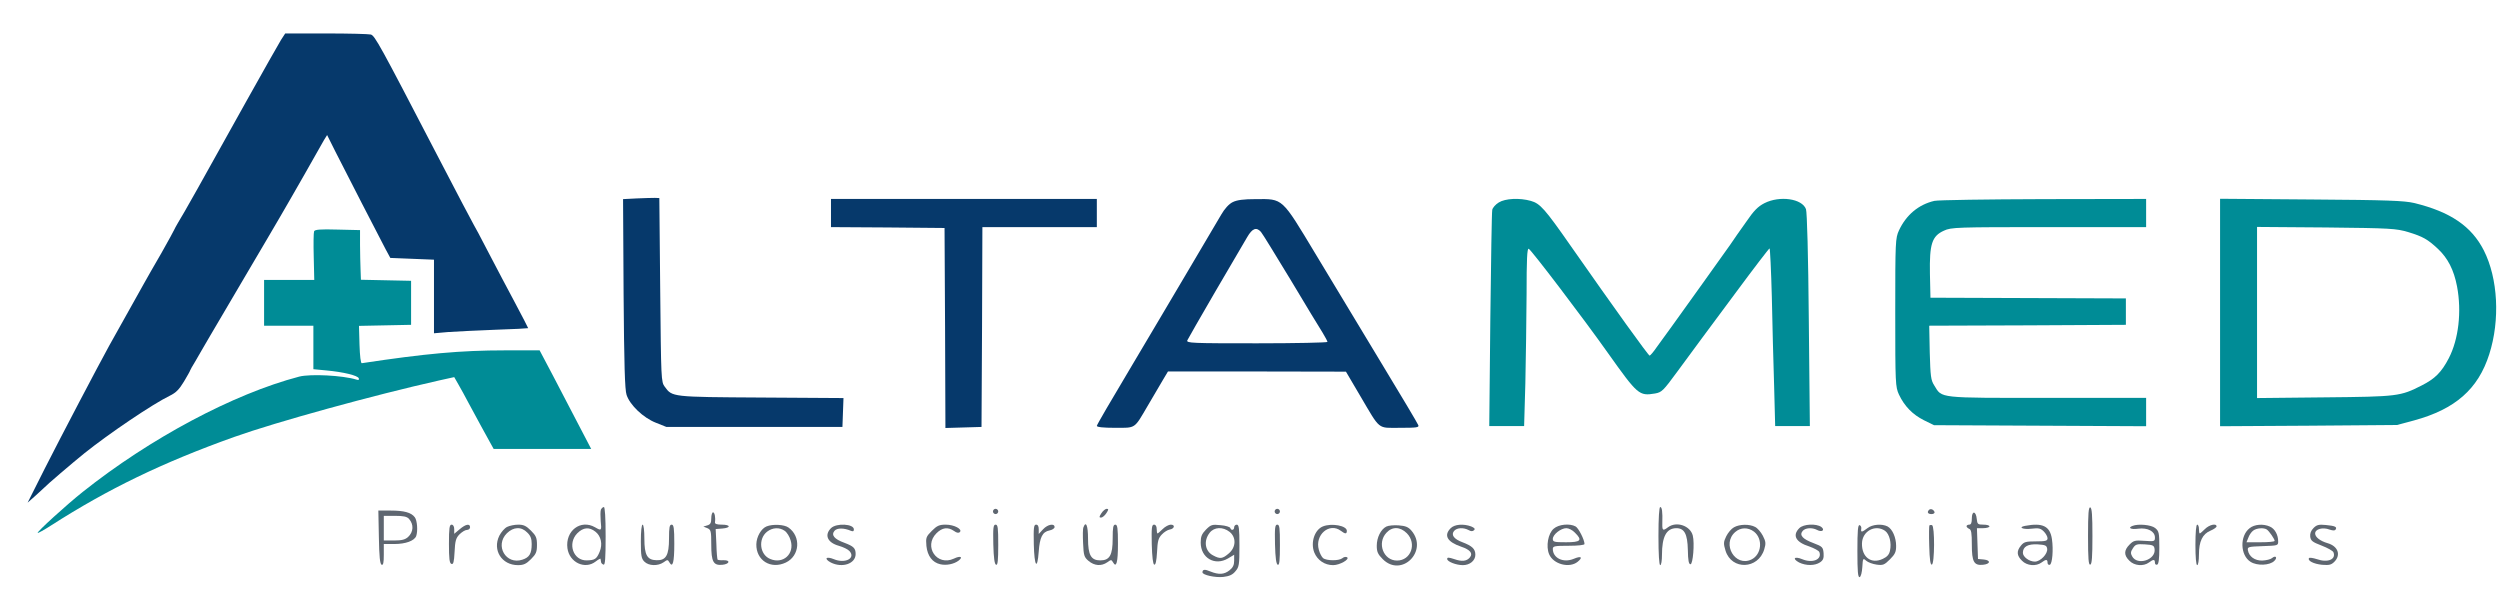
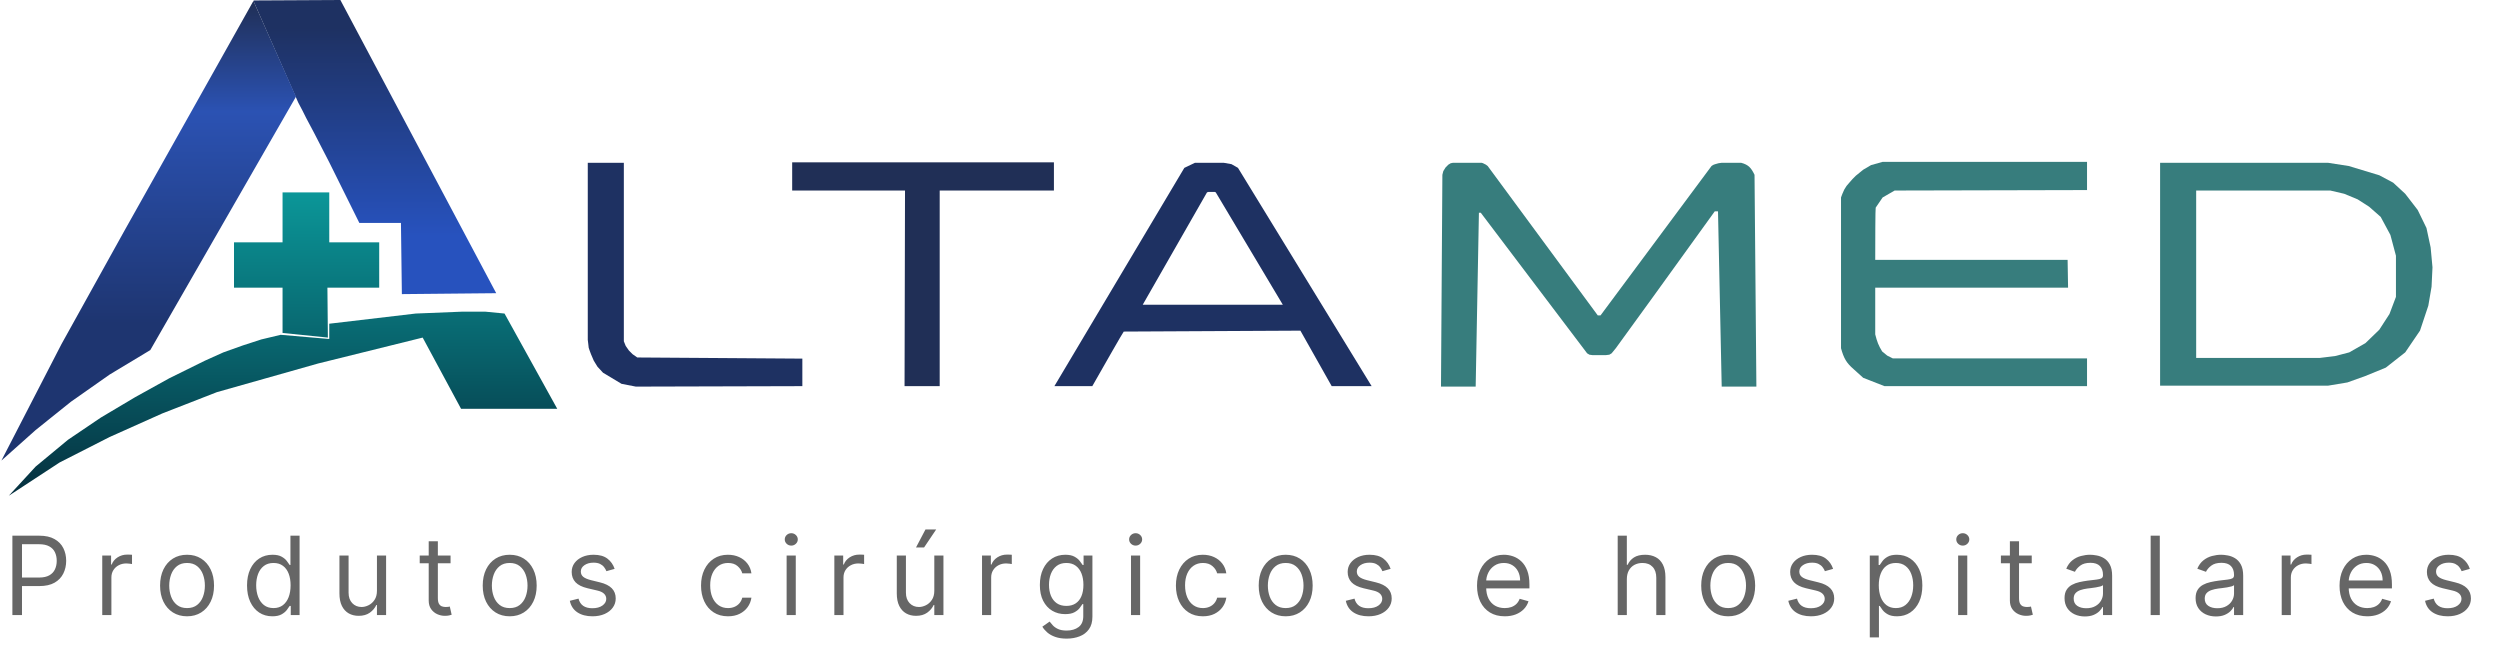
- <svg xmlns="http://www.w3.org/2000/svg" version="1.0" width="1420" height="340" viewBox="90 220 1420 340" preserveAspectRatio="xMidYMid meet">
-   <g transform="translate(0,800) scale(0.1,-0.1)" fill="#5e6670" stroke="none">
-     <path fill="#06396b" d="M2496 5573 c-13 -21 -100 -175 -194 -343 -255 -459 -363 -651 -389 -692 -12 -21 -23 -40 -23 -42 0 -2 -33 -62 -73 -133 -41 -70 -85 -148 -99 -173 -75 -134 -169 -302 -198 -354 -67 -122 -269 -507 -365 -696 l-98 -195 44 39 c24 22 46 42 49 45 13 15 163 143 230 197 140 112 387 279 484 326 35 17 54 36 81 81 19 32 35 60 35 63 0 2 13 25 29 51 15 27 53 91 83 143 31 52 122 208 203 345 81 138 169 286 194 330 26 44 89 154 141 245 51 91 101 178 110 194 l18 29 47 -94 c57 -113 248 -484 285 -554 l27 -50 124 -5 124 -5 0 -209 0 -209 80 7 c44 3 164 9 268 13 103 3 187 8 187 9 0 2 -33 66 -73 141 -41 76 -109 206 -152 288 -43 83 -81 155 -85 160 -4 6 -99 186 -210 400 -323 622 -351 673 -374 679 -12 3 -126 6 -253 6 l-233 0 -24 -37z" />
-     <path fill="#06396b" d="M4517 4673 l-78 -4 3 -537 c3 -401 7 -547 17 -575 19 -58 95 -130 166 -158 l60 -24 500 0 500 0 3 82 3 82 -468 3 c-510 3 -504 3 -547 61 -21 28 -21 41 -26 550 l-5 522 -25 1 c-14 0 -60 -1 -103 -3z" />
-     <path fill="#06396b" d="M5620 4590 l0 -80 323 -2 322 -3 3 -568 2 -568 103 3 102 3 3 568 2 567 325 0 325 0 0 80 0 80 -755 0 -755 0 0 -80z" />
-     <path fill="#06396b" d="M7902 4652 c-21 -10 -46 -37 -66 -72 -18 -30 -102 -172 -186 -315 -84 -143 -236 -398 -336 -567 -101 -169 -184 -311 -184 -317 0 -7 37 -11 103 -11 120 0 108 -8 186 125 29 50 67 114 84 143 l31 52 506 0 505 -1 80 -136 c118 -200 97 -183 227 -183 95 0 109 2 104 15 -3 9 -99 170 -213 358 -113 188 -280 465 -371 615 -194 322 -183 312 -339 311 -70 0 -107 -5 -131 -17z m160 -169 c9 -10 84 -133 169 -273 84 -140 165 -275 181 -299 15 -25 28 -49 28 -53 0 -4 -180 -8 -401 -8 -372 0 -401 1 -395 17 4 9 76 134 159 277 84 144 165 282 181 309 29 50 52 59 78 30z" />
-     <path fill="#008c96" d="M9413 4650 c-18 -11 -35 -30 -37 -42 -3 -13 -7 -294 -11 -625 l-6 -603 99 0 99 0 7 243 c3 133 6 360 7 505 0 198 3 262 12 259 13 -4 312 -397 450 -592 170 -239 177 -245 268 -230 38 7 46 15 126 124 133 181 137 186 333 450 102 138 188 250 191 250 3 1 9 -124 13 -276 3 -153 9 -380 13 -505 l6 -228 98 0 99 0 -6 603 c-3 367 -10 612 -16 629 -22 60 -149 78 -236 34 -37 -19 -60 -42 -105 -108 -32 -45 -73 -103 -90 -129 -18 -25 -89 -124 -157 -220 -68 -95 -147 -205 -175 -244 -28 -38 -66 -91 -85 -117 -18 -27 -37 -48 -40 -48 -7 0 -197 264 -446 620 -150 215 -176 244 -229 259 -64 18 -145 14 -182 -9z" />
-     <path fill="#008c96" d="M11887 4659 c-90 -21 -160 -80 -201 -168 -20 -44 -21 -60 -21 -466 0 -406 1 -422 21 -466 31 -66 78 -114 142 -146 l57 -28 603 -3 602 -3 0 81 0 80 -561 0 c-626 0 -597 -3 -642 70 -20 31 -22 52 -26 187 l-3 153 558 2 559 3 0 75 0 75 -555 2 -555 2 -3 136 c-3 169 11 214 80 245 41 19 69 20 596 20 l552 0 0 80 0 80 -582 -1 c-321 -1 -600 -5 -621 -10z" />
-     <path fill="#008c96" d="M13510 4025 l0 -646 503 3 502 4 97 26 c234 64 364 178 427 376 62 194 50 430 -31 590 -70 137 -190 219 -396 269 -56 13 -151 17 -584 20 l-518 4 0 -646z m1068 457 c85 -26 111 -41 170 -96 56 -53 90 -119 108 -213 27 -143 9 -300 -47 -408 -41 -79 -78 -116 -153 -154 -122 -62 -135 -64 -553 -68 l-383 -4 0 486 0 486 393 -3 c369 -4 396 -6 465 -26z" />
-     <path fill="#008c96" d="M2684 4486 c-3 -7 -4 -73 -2 -145 l3 -131 -142 0 -143 0 0 -130 0 -130 140 0 140 0 0 -124 0 -123 73 -7 c98 -9 180 -29 185 -45 3 -9 -2 -11 -14 -7 -78 24 -260 33 -324 17 -374 -98 -848 -351 -1230 -655 -93 -74 -262 -228 -256 -233 2 -2 37 17 77 43 323 207 633 357 1039 502 238 85 794 238 1164 321 l86 19 24 -42 c13 -22 39 -70 58 -106 54 -100 98 -181 121 -222 l21 -38 277 0 277 0 -72 138 c-39 76 -105 202 -146 280 l-75 142 -195 0 c-255 0 -458 -19 -815 -73 -6 -1 -11 41 -13 105 l-3 107 148 3 148 3 0 125 0 125 -142 3 -143 3 -2 57 c-1 31 -3 95 -3 141 l0 84 -128 3 c-100 3 -129 0 -133 -10z" />
-     <path d="M4313 2905 c-3 -9 -3 -38 -1 -65 6 -55 4 -56 -32 -35 -82 47 -170 -20 -157 -119 11 -81 100 -123 161 -75 14 11 27 18 27 15 1 -3 2 -11 3 -18 0 -6 7 -13 14 -15 9 -4 12 33 12 161 0 107 -4 166 -10 166 -6 0 -13 -7 -17 -15z m-31 -125 c32 -25 42 -71 24 -114 -17 -41 -27 -48 -73 -49 -77 -2 -111 96 -54 154 34 34 68 37 103 9z" />
-     <path d="M10320 2755 c0 -103 4 -165 10 -165 6 0 10 26 10 58 0 104 25 151 81 152 46 0 64 -32 66 -124 1 -59 5 -81 15 -81 14 0 24 120 13 163 -14 56 -93 83 -141 47 -29 -22 -33 -19 -32 23 2 67 -2 92 -12 92 -6 0 -10 -62 -10 -165z" />
-     <path d="M12760 2755 c0 -129 3 -166 13 -162 9 3 12 44 12 162 0 118 -3 159 -12 163 -10 3 -13 -34 -13 -163z" />
-     <path d="M6540 2895 c0 -8 7 -15 15 -15 8 0 15 7 15 15 0 8 -7 15 -15 15 -8 0 -15 -7 -15 -15z" />
-     <path d="M7156 2885 c-13 -20 -14 -25 -2 -25 7 0 21 11 30 25 13 20 14 25 2 25 -7 0 -21 -11 -30 -25z" />
-     <path d="M8140 2895 c0 -8 7 -15 15 -15 8 0 15 7 15 15 0 8 -7 15 -15 15 -8 0 -15 -7 -15 -15z" />
-     <path d="M11857 2904 c-13 -13 -7 -24 14 -24 11 0 19 5 17 12 -5 14 -22 21 -31 12z" />
-     <path d="M3052 2748 c2 -110 6 -152 16 -156 9 -3 12 13 12 57 l0 61 60 0 c64 0 113 18 124 45 10 28 6 89 -8 107 -20 27 -61 38 -137 38 l-70 0 3 -152z m171 105 c28 -32 26 -74 -5 -103 -17 -15 -35 -20 -80 -20 l-58 0 0 70 0 70 63 0 c48 0 68 -4 80 -17z" />
-     <path d="M4940 2856 c0 -26 -5 -35 -22 -40 l-23 -7 23 -9 c20 -9 22 -16 22 -94 0 -97 12 -119 63 -114 41 4 48 27 7 26 -16 -1 -32 1 -34 3 -2 2 -6 42 -7 89 l-4 85 38 3 c50 4 47 22 -3 22 -27 0 -40 4 -39 13 4 29 -2 57 -11 57 -5 0 -10 -15 -10 -34z" />
-     <path d="M12100 2856 c0 -25 -4 -36 -15 -36 -8 0 -15 -4 -15 -9 0 -5 7 -11 15 -15 12 -4 15 -24 15 -90 0 -97 12 -119 63 -114 43 4 46 26 5 30 l-33 3 -3 88 -3 87 36 0 c19 0 35 5 35 10 0 6 -15 10 -34 10 -32 0 -35 3 -38 32 -4 46 -28 49 -28 4z" />
-     <path d="M3450 2711 c0 -84 3 -110 14 -114 11 -4 15 10 18 68 3 61 7 78 27 99 14 14 33 26 43 26 10 0 18 7 18 15 0 23 -25 18 -59 -11 l-31 -26 0 26 c0 16 -6 26 -15 26 -12 0 -15 -19 -15 -109z" />
-     <path d="M3780 2807 c-14 -7 -33 -29 -44 -50 -40 -82 14 -167 106 -167 32 0 47 7 74 34 29 29 34 41 34 81 0 40 -5 52 -34 81 -27 27 -42 34 -72 34 -22 0 -50 -6 -64 -13z m115 -32 c19 -18 25 -35 25 -65 0 -55 -13 -76 -53 -89 -93 -31 -158 80 -88 150 38 37 82 39 116 4z" />
-     <path d="M4540 2725 c0 -82 3 -98 20 -115 25 -25 77 -26 109 -4 22 16 24 16 33 0 19 -34 28 -1 28 105 0 90 -3 109 -15 109 -12 0 -15 -15 -15 -79 0 -95 -17 -125 -71 -123 -53 1 -69 29 -69 123 0 46 -4 79 -10 79 -6 0 -10 -38 -10 -95z" />
-     <path d="M5254 2810 c-30 -12 -57 -58 -58 -101 -2 -92 82 -145 168 -104 79 38 87 148 14 199 -24 17 -90 20 -124 6z m103 -25 c13 -9 28 -33 34 -55 23 -76 -43 -136 -116 -105 -60 24 -70 114 -18 155 31 24 70 26 100 5z" />
-     <path d="M5620 2800 c-39 -39 -20 -82 44 -100 25 -7 52 -20 61 -30 37 -41 -25 -73 -89 -46 -44 18 -58 3 -17 -19 65 -33 141 -7 141 48 0 33 -11 44 -64 64 -58 21 -76 44 -56 68 14 17 54 17 93 0 12 -5 17 -3 17 8 0 32 -100 37 -130 7z" />
-     <path d="M6193 2785 c-33 -33 -35 -39 -31 -86 6 -57 34 -94 79 -104 35 -8 77 1 103 20 29 22 11 30 -26 12 -96 -45 -174 69 -99 144 33 33 65 37 100 13 15 -11 26 -13 33 -6 16 16 -32 42 -80 42 -37 0 -50 -6 -79 -35z" />
-     <path d="M6542 2708 c2 -78 7 -113 16 -116 9 -3 12 24 12 112 0 98 -2 116 -15 116 -13 0 -15 -17 -13 -112z" />
-     <path d="M6772 2708 c3 -126 20 -150 28 -41 6 82 21 112 61 120 16 3 29 12 29 19 0 23 -39 16 -65 -12 l-25 -27 0 27 c0 17 -5 26 -15 26 -13 0 -15 -17 -13 -112z" />
-     <path d="M7054 2805 c-4 -8 -4 -49 -2 -91 3 -69 6 -79 31 -100 33 -28 73 -31 106 -8 22 16 24 16 33 0 19 -34 28 -1 28 105 0 90 -3 109 -15 109 -12 0 -15 -15 -15 -79 0 -94 -17 -124 -70 -124 -53 0 -70 30 -70 124 0 74 -12 102 -26 64z" />
-     <path d="M7442 2708 c2 -72 7 -113 14 -115 8 -3 13 21 16 71 3 62 7 79 27 100 13 14 33 26 44 28 28 4 34 28 7 28 -11 0 -32 -11 -46 -25 -14 -14 -27 -25 -29 -25 -3 0 -5 11 -5 25 0 16 -6 25 -15 25 -13 0 -15 -17 -13 -112z" />
-     <path d="M7750 2792 c-24 -25 -30 -39 -30 -74 0 -87 80 -134 155 -90 l35 21 0 -34 c0 -24 -7 -39 -26 -54 -31 -25 -62 -26 -109 -7 -32 14 -45 12 -45 -5 0 -15 73 -31 118 -26 34 4 53 12 69 32 21 24 23 36 23 146 0 99 -3 119 -15 119 -8 0 -15 -7 -15 -15 0 -17 -17 -20 -22 -4 -2 6 -27 14 -55 16 -48 5 -55 3 -83 -25z m134 -13 c39 -31 37 -88 -5 -123 -35 -30 -49 -32 -88 -11 -47 24 -56 83 -20 129 26 33 75 35 113 5z" />
-     <path d="M8142 2708 c2 -78 7 -113 16 -116 9 -3 12 24 12 112 0 98 -2 116 -15 116 -13 0 -15 -17 -13 -112z" />
-     <path d="M8414 2810 c-47 -19 -71 -91 -49 -148 18 -44 59 -72 107 -72 38 0 97 34 79 45 -7 4 -19 1 -27 -6 -19 -15 -89 -15 -109 1 -8 7 -19 28 -24 47 -24 85 60 157 125 108 25 -19 34 -19 34 0 0 29 -86 45 -136 25z" />
-     <path d="M8774 2809 c-31 -16 -54 -62 -54 -109 0 -34 6 -48 34 -76 107 -107 261 47 163 162 -18 21 -34 27 -73 30 -27 2 -58 -1 -70 -7z m117 -38 c58 -59 23 -155 -56 -155 -77 0 -115 99 -60 158 33 36 78 35 116 -3z" />
-     <path d="M9140 2800 c-41 -41 -20 -78 59 -105 51 -17 69 -38 50 -61 -18 -22 -45 -25 -88 -10 -33 11 -41 11 -41 1 0 -15 51 -35 89 -35 40 0 71 26 71 59 0 33 -18 50 -73 71 -49 18 -66 42 -48 64 16 19 53 21 83 5 14 -8 23 -8 31 0 7 7 2 13 -17 21 -44 16 -94 12 -116 -10z" />
-     <path d="M9725 2797 c-32 -27 -45 -100 -26 -145 24 -57 115 -81 162 -43 32 26 20 35 -22 17 -59 -25 -119 4 -119 56 0 16 10 18 90 18 52 0 90 4 90 10 0 24 -34 91 -51 100 -33 18 -96 12 -124 -13z m120 -22 c45 -44 34 -55 -50 -55 -67 0 -75 2 -75 19 0 25 46 61 77 61 13 0 35 -11 48 -25z" />
-     <path d="M10749 2805 c-15 -8 -34 -31 -44 -51 -16 -33 -16 -42 -4 -82 35 -112 186 -106 220 8 10 33 9 44 -8 77 -11 21 -31 44 -44 50 -32 17 -88 16 -120 -2z m114 -25 c52 -41 43 -130 -15 -158 -92 -44 -170 88 -92 156 31 27 73 28 107 2z" />
-     <path d="M11120 2800 c-41 -41 -20 -80 57 -104 28 -10 54 -24 57 -32 16 -42 -39 -65 -98 -40 -44 18 -58 3 -17 -19 39 -19 90 -19 119 1 18 12 22 24 20 52 -3 34 -7 38 -57 57 -62 23 -82 45 -62 69 15 18 53 21 82 6 27 -15 47 -1 24 17 -29 20 -101 17 -125 -7z" />
-     <path d="M11450 2670 c0 -117 3 -151 13 -148 7 3 13 26 15 57 3 51 4 52 22 36 10 -9 37 -19 59 -22 36 -5 44 -2 76 30 29 29 35 42 35 76 0 48 -21 96 -49 111 -32 16 -86 12 -114 -10 -31 -24 -39 -25 -35 -4 2 10 -3 19 -9 21 -10 4 -13 -30 -13 -147z m157 115 c25 -18 38 -69 28 -113 -4 -21 -16 -35 -40 -46 -66 -32 -121 9 -119 88 2 70 76 109 131 71z" />
-     <path d="M11859 2816 c-2 -2 -3 -54 -1 -116 2 -80 7 -110 15 -107 16 5 17 219 1 224 -5 2 -12 1 -15 -1z" />
-     <path d="M12402 2813 c-42 -8 -11 -22 37 -16 41 5 52 2 70 -16 11 -11 21 -29 21 -38 0 -15 -10 -18 -66 -18 -57 0 -68 -3 -85 -24 -26 -31 -24 -57 6 -86 28 -29 80 -33 111 -10 25 19 34 19 34 -1 0 -9 6 -14 13 -12 14 5 21 85 12 146 -11 74 -53 94 -153 75z m126 -130 c4 -29 -39 -73 -70 -73 -32 0 -68 27 -68 50 0 35 28 51 84 48 44 -3 51 -6 54 -25z" />
-     <path d="M13013 2813 c-30 -11 -9 -22 32 -16 54 7 95 -15 95 -50 0 -22 -3 -23 -59 -19 -54 4 -62 2 -85 -21 -33 -33 -33 -61 -1 -92 28 -29 80 -33 111 -10 25 19 34 19 34 -1 0 -9 6 -14 13 -11 8 3 12 31 12 96 0 85 -2 94 -24 112 -22 18 -96 25 -128 12z m125 -131 c9 -62 -99 -97 -128 -41 -9 16 -8 26 5 45 14 22 22 25 68 22 46 -3 52 -6 55 -26z" />
-     <path d="M13370 2705 c0 -70 4 -115 10 -115 6 0 10 27 10 60 0 75 20 117 66 136 19 8 34 19 34 24 0 19 -41 10 -66 -15 -14 -14 -27 -25 -29 -25 -3 0 -5 11 -5 25 0 14 -4 25 -10 25 -6 0 -10 -45 -10 -115z" />
-     <path d="M13678 2800 c-57 -44 -54 -154 5 -191 37 -24 109 -21 135 5 20 19 8 34 -13 16 -8 -7 -33 -13 -55 -14 -43 -1 -76 23 -82 59 -3 19 3 20 85 23 85 3 87 3 87 27 0 37 -19 72 -47 84 -37 17 -88 13 -115 -9z m98 -8 c13 -9 44 -54 44 -64 0 -5 -36 -8 -80 -8 l-80 0 11 27 c5 14 17 32 27 39 19 15 61 18 78 6z" />
-     <path d="M14041 2801 c-15 -15 -21 -32 -19 -49 3 -23 12 -31 65 -51 34 -13 64 -30 67 -38 16 -40 -32 -61 -94 -39 -22 7 -42 10 -45 6 -9 -15 26 -33 74 -38 40 -3 52 -1 70 17 39 39 21 89 -39 106 -41 12 -70 34 -70 55 0 25 43 37 82 22 18 -6 30 -7 34 0 10 15 -2 21 -55 26 -40 4 -52 1 -70 -17z" />
-   </g>
+ <svg xmlns="http://www.w3.org/2000/svg" width="2703" height="718" viewBox="0 0 2703 718" fill="none">
+   <path d="M433.5 241H388.5L356 175.5L339.5 143.5L331 127.5L327 119.5L322.5 111L274 1L274.125 0.875L274.25 0.75L274.5 0.5L368 0L536.5 317L434.5 318L433.5 241Z" fill="url(#paint0_linear_5_46)" />
+   <path d="M498.5 442L457 365L344 393L234.5 424L175.5 447L118.5 472.5L64.5 500L9.5 536L38.5 504.5L73.5 475.5L109 451.5L146 429.5L183 409L221.5 390L241.5 381L262.5 373.5L282.5 367L303.5 362L356 366.5V350L449.5 339L499 337H525L545.5 339L602.5 442H498.5Z" fill="url(#paint1_linear_5_46)" />
+   <path d="M305.5 262V208H356V262H410V311H354L354.5 365L305.5 360V311H253V262H305.5Z" fill="url(#paint2_linear_5_46)" />
+   <path d="M635.5 367.5V176H674.5V369L676.5 374L680 379L684 383L689 386.5L867.5 387.742V417.5L687.5 418L672 415L652 403L646 396.5L642 390L639 383L637.5 379L636.5 376L636 371.5L635.5 367.5Z" fill="url(#paint3_linear_5_46)" />
+   <path d="M1323 176L1331.5 177.5L1338.5 181.5L1483 417.5H1439.83L1406 357.5C1342.5 357.833 1215.4 358.5 1215 358.5C1214.6 358.5 1192.17 397.833 1181 417.5H1140L1280.5 181.5L1292 176H1323ZM1306.5 207.5L1305 208L1235.5 329.5H1387L1314.5 208L1313.5 207.5H1306.5Z" fill="url(#paint4_linear_5_46)" />
+   <path d="M1559.5 189L1558 417.5V418H1595.5L1599 230H1601L1716 382L1718.5 383.5L1722 384H1729H1736L1740 383.5L1742.5 382L1747 376.5C1747.61 375.888 1818.67 277.667 1854 228.5H1857.5L1861.5 418H1899L1897 189C1893.46 181.689 1890.58 178.108 1882.5 176H1861.5L1858 176.5L1854.5 177.5L1853 178L1852 178.5L1850.5 179.5L1730.5 341H1727.5L1608.5 179.5L1606.5 178L1604.5 177L1603.5 176.5L1602 176H1601.5H1600.5H1599H1573H1571L1568.5 176.5L1566 178L1563 181L1560.5 185L1559.5 189Z" fill="#377D7D" />
+   <path d="M1077.75 206H1016V417.5H978L978.5 206H856.5V175.5H1139.5V206H1077.75Z" fill="#202F56" />
+   <path d="M2048.5 206L2256.5 205.5V175H2035.5L2023 178.5L2014.5 183.5L2006.5 190L2003 193.5L1999.5 197.5L1996.5 201L1994 205L1992 209.5L1990.5 213.5V376.5C1993.5 387.5 1996.5 392.5 2004 399L2014.5 408.5L2037.5 417.5H2256.5V387.5H2046.5L2040.5 384.5L2035 380C2031 373.5 2029.5 369.5 2027.5 361.5V311H2236L2235.5 281H2027.5C2027.5 262.333 2027.6 224.9 2028 224.5C2028.4 224.1 2033.17 217 2035.5 213.5L2048.5 206Z" fill="#377D7D" />
+   <path d="M13.392 665V579.182H42.389C49.122 579.182 54.625 580.397 58.899 582.827C63.201 585.23 66.386 588.484 68.453 592.591C70.52 596.697 71.554 601.279 71.554 606.335C71.554 611.392 70.52 615.987 68.453 620.121C66.414 624.256 63.257 627.552 58.983 630.011C54.709 632.441 49.233 633.656 42.557 633.656H21.773V624.438H42.222C46.831 624.438 50.532 623.641 53.326 622.049C56.12 620.457 58.145 618.306 59.402 615.596C60.687 612.858 61.33 609.771 61.33 606.335C61.33 602.899 60.687 599.826 59.402 597.116C58.145 594.407 56.106 592.284 53.284 590.747C50.463 589.183 46.719 588.401 42.054 588.401H23.784V665H13.392ZM110.553 665V600.636H120.107V610.358H120.778C121.951 607.173 124.074 604.589 127.147 602.606C130.22 600.622 133.684 599.631 137.539 599.631C138.266 599.631 139.174 599.645 140.263 599.673C141.352 599.701 142.177 599.742 142.735 599.798V609.855C142.4 609.771 141.632 609.646 140.431 609.478C139.257 609.282 138.014 609.185 136.701 609.185C133.572 609.185 130.779 609.841 128.321 611.154C125.89 612.439 123.963 614.227 122.538 616.518C121.141 618.781 120.443 621.365 120.443 624.27V665H110.553ZM202.247 666.341C196.436 666.341 191.338 664.958 186.952 662.192C182.594 659.427 179.186 655.558 176.727 650.585C174.297 645.613 173.082 639.802 173.082 633.153C173.082 626.449 174.297 620.596 176.727 615.596C179.186 610.595 182.594 606.712 186.952 603.947C191.338 601.181 196.436 599.798 202.247 599.798C208.057 599.798 213.141 601.181 217.499 603.947C221.885 606.712 225.293 610.595 227.724 615.596C230.182 620.596 231.411 626.449 231.411 633.153C231.411 639.802 230.182 645.613 227.724 650.585C225.293 655.558 221.885 659.427 217.499 662.192C213.141 664.958 208.057 666.341 202.247 666.341ZM202.247 657.457C206.66 657.457 210.292 656.326 213.141 654.063C215.991 651.8 218.1 648.825 219.469 645.138C220.838 641.45 221.522 637.455 221.522 633.153C221.522 628.851 220.838 624.843 219.469 621.127C218.1 617.412 215.991 614.409 213.141 612.118C210.292 609.827 206.66 608.682 202.247 608.682C197.833 608.682 194.201 609.827 191.352 612.118C188.502 614.409 186.393 617.412 185.024 621.127C183.655 624.843 182.971 628.851 182.971 633.153C182.971 637.455 183.655 641.45 185.024 645.138C186.393 648.825 188.502 651.8 191.352 654.063C194.201 656.326 197.833 657.457 202.247 657.457ZM294.411 666.341C289.047 666.341 284.312 664.986 280.206 662.276C276.099 659.539 272.887 655.683 270.568 650.711C268.249 645.71 267.09 639.802 267.09 632.986C267.09 626.225 268.249 620.359 270.568 615.386C272.887 610.414 276.113 606.573 280.248 603.863C284.382 601.153 289.159 599.798 294.579 599.798C298.769 599.798 302.079 600.497 304.51 601.893C306.968 603.262 308.84 604.827 310.125 606.587C311.438 608.319 312.457 609.743 313.184 610.861H314.022V579.182H323.911V665H314.357V655.111H313.184C312.457 656.284 311.424 657.765 310.083 659.553C308.742 661.312 306.828 662.891 304.342 664.288C301.856 665.656 298.545 666.341 294.411 666.341ZM295.752 657.457C299.719 657.457 303.071 656.424 305.809 654.357C308.546 652.261 310.628 649.37 312.052 645.683C313.477 641.967 314.189 637.679 314.189 632.818C314.189 628.013 313.491 623.809 312.094 620.205C310.697 616.574 308.63 613.752 305.892 611.741C303.155 609.701 299.775 608.682 295.752 608.682C291.562 608.682 288.07 609.757 285.276 611.908C282.51 614.031 280.429 616.923 279.032 620.582C277.664 624.214 276.979 628.293 276.979 632.818C276.979 637.4 277.678 641.562 279.074 645.305C280.499 649.021 282.594 651.982 285.36 654.189C288.153 656.368 291.617 657.457 295.752 657.457ZM407.559 638.685V600.636H417.448V665H407.559V654.105H406.888C405.38 657.374 403.033 660.153 399.848 662.444C396.664 664.707 392.641 665.838 387.78 665.838C383.757 665.838 380.182 664.958 377.053 663.198C373.924 661.41 371.466 658.728 369.678 655.153C367.89 651.549 366.996 647.009 366.996 641.534V600.636H376.885V640.864C376.885 645.557 378.198 649.3 380.824 652.094C383.478 654.887 386.858 656.284 390.965 656.284C393.423 656.284 395.923 655.656 398.466 654.398C401.036 653.141 403.187 651.214 404.919 648.616C406.679 646.018 407.559 642.707 407.559 638.685ZM487.152 600.636V609.017H453.797V600.636H487.152ZM463.518 585.216H473.408V646.562C473.408 649.356 473.813 651.451 474.623 652.848C475.461 654.217 476.522 655.139 477.808 655.614C479.121 656.061 480.503 656.284 481.956 656.284C483.045 656.284 483.939 656.228 484.638 656.116C485.336 655.977 485.895 655.865 486.314 655.781L488.325 664.665C487.655 664.916 486.719 665.168 485.518 665.419C484.317 665.698 482.794 665.838 480.95 665.838C478.157 665.838 475.419 665.237 472.737 664.036C470.083 662.835 467.876 661.005 466.116 658.547C464.384 656.089 463.518 652.988 463.518 649.244V585.216ZM551.084 666.341C545.273 666.341 540.175 664.958 535.789 662.192C531.431 659.427 528.023 655.558 525.565 650.585C523.134 645.613 521.919 639.802 521.919 633.153C521.919 626.449 523.134 620.596 525.565 615.596C528.023 610.595 531.431 606.712 535.789 603.947C540.175 601.181 545.273 599.798 551.084 599.798C556.895 599.798 561.979 601.181 566.337 603.947C570.723 606.712 574.131 610.595 576.561 615.596C579.02 620.596 580.249 626.449 580.249 633.153C580.249 639.802 579.02 645.613 576.561 650.585C574.131 655.558 570.723 659.427 566.337 662.192C561.979 664.958 556.895 666.341 551.084 666.341ZM551.084 657.457C555.498 657.457 559.129 656.326 561.979 654.063C564.828 651.8 566.937 648.825 568.306 645.138C569.675 641.45 570.36 637.455 570.36 633.153C570.36 628.851 569.675 624.843 568.306 621.127C566.937 617.412 564.828 614.409 561.979 612.118C559.129 609.827 555.498 608.682 551.084 608.682C546.67 608.682 543.039 609.827 540.189 612.118C537.34 614.409 535.231 617.412 533.862 621.127C532.493 624.843 531.808 628.851 531.808 633.153C531.808 637.455 532.493 641.45 533.862 645.138C535.231 648.825 537.34 651.8 540.189 654.063C543.039 656.326 546.67 657.457 551.084 657.457ZM664.535 615.051L655.652 617.565C655.093 616.085 654.269 614.646 653.18 613.249C652.118 611.825 650.665 610.651 648.822 609.729C646.978 608.808 644.617 608.347 641.74 608.347C637.801 608.347 634.519 609.254 631.893 611.07C629.295 612.858 627.996 615.135 627.996 617.901C627.996 620.359 628.89 622.3 630.677 623.725C632.465 625.15 635.259 626.337 639.058 627.287L648.612 629.634C654.367 631.03 658.655 633.167 661.476 636.045C664.298 638.894 665.709 642.568 665.709 647.065C665.709 650.753 664.647 654.049 662.524 656.955C660.429 659.86 657.496 662.151 653.724 663.827C649.953 665.503 645.567 666.341 640.567 666.341C634.002 666.341 628.568 664.916 624.266 662.067C619.964 659.217 617.24 655.055 616.095 649.58L625.481 647.233C626.375 650.697 628.065 653.295 630.552 655.027C633.066 656.759 636.348 657.625 640.399 657.625C645.008 657.625 648.668 656.647 651.378 654.692C654.115 652.708 655.484 650.334 655.484 647.568C655.484 645.333 654.702 643.462 653.138 641.953C651.573 640.417 649.171 639.271 645.93 638.517L635.203 636.003C629.309 634.606 624.979 632.441 622.213 629.508C619.475 626.547 618.106 622.845 618.106 618.403C618.106 614.772 619.126 611.559 621.165 608.766C623.233 605.972 626.04 603.779 629.588 602.187C633.164 600.594 637.214 599.798 641.74 599.798C648.109 599.798 653.11 601.195 656.741 603.989C660.401 606.782 662.999 610.47 664.535 615.051ZM787.13 666.341C781.096 666.341 775.9 664.916 771.542 662.067C767.184 659.217 763.832 655.292 761.485 650.292C759.139 645.291 757.965 639.579 757.965 633.153C757.965 626.616 759.167 620.848 761.569 615.847C763.999 610.819 767.38 606.894 771.71 604.072C776.068 601.223 781.152 599.798 786.963 599.798C791.488 599.798 795.567 600.636 799.198 602.312C802.83 603.989 805.805 606.335 808.124 609.352C810.442 612.369 811.881 615.889 812.44 619.912H802.551C801.796 616.979 800.12 614.381 797.522 612.118C794.952 609.827 791.488 608.682 787.13 608.682C783.275 608.682 779.895 609.687 776.99 611.699C774.112 613.682 771.863 616.49 770.243 620.121C768.651 623.725 767.855 627.957 767.855 632.818C767.855 637.791 768.637 642.121 770.201 645.808C771.793 649.496 774.028 652.359 776.906 654.398C779.811 656.438 783.219 657.457 787.13 657.457C789.7 657.457 792.033 657.01 794.128 656.116C796.223 655.223 797.997 653.938 799.45 652.261C800.902 650.585 801.936 648.574 802.551 646.227H812.44C811.881 650.027 810.498 653.449 808.291 656.494C806.112 659.511 803.221 661.913 799.617 663.701C796.042 665.461 791.879 666.341 787.13 666.341ZM850.496 665V600.636H860.386V665H850.496ZM855.525 589.909C853.597 589.909 851.935 589.253 850.538 587.94C849.17 586.627 848.485 585.048 848.485 583.205C848.485 581.361 849.17 579.782 850.538 578.469C851.935 577.156 853.597 576.5 855.525 576.5C857.452 576.5 859.101 577.156 860.469 578.469C861.866 579.782 862.565 581.361 862.565 583.205C862.565 585.048 861.866 586.627 860.469 587.94C859.101 589.253 857.452 589.909 855.525 589.909ZM902.098 665V600.636H911.652V610.358H912.323C913.496 607.173 915.619 604.589 918.692 602.606C921.765 600.622 925.229 599.631 929.084 599.631C929.811 599.631 930.718 599.645 931.808 599.673C932.897 599.701 933.721 599.742 934.28 599.798V609.855C933.945 609.771 933.177 609.646 931.976 609.478C930.802 609.282 929.559 609.185 928.246 609.185C925.117 609.185 922.324 609.841 919.865 611.154C917.435 612.439 915.507 614.227 914.083 616.518C912.686 618.781 911.988 621.365 911.988 624.27V665H902.098ZM1010.17 638.685V600.636H1020.05V665H1010.17V654.105H1009.49C1007.99 657.374 1005.64 660.153 1002.45 662.444C999.27 664.707 995.248 665.838 990.387 665.838C986.364 665.838 982.788 664.958 979.66 663.198C976.531 661.41 974.072 658.728 972.285 655.153C970.497 651.549 969.603 647.009 969.603 641.534V600.636H979.492V640.864C979.492 645.557 980.805 649.3 983.431 652.094C986.085 654.887 989.465 656.284 993.571 656.284C996.03 656.284 998.53 655.656 1001.07 654.398C1003.64 653.141 1005.79 651.214 1007.53 648.616C1009.29 646.018 1010.17 642.707 1010.17 638.685ZM990.387 591.92L1000.61 572.477H1012.18L999.103 591.92H990.387ZM1061.77 665V600.636H1071.32V610.358H1071.99C1073.16 607.173 1075.29 604.589 1078.36 602.606C1081.43 600.622 1084.9 599.631 1088.75 599.631C1089.48 599.631 1090.39 599.645 1091.48 599.673C1092.57 599.701 1093.39 599.742 1093.95 599.798V609.855C1093.61 609.771 1092.85 609.646 1091.64 609.478C1090.47 609.282 1089.23 609.185 1087.91 609.185C1084.79 609.185 1081.99 609.841 1079.53 611.154C1077.1 612.439 1075.18 614.227 1073.75 616.518C1072.35 618.781 1071.66 621.365 1071.66 624.27V665H1061.77ZM1153.29 690.477C1148.52 690.477 1144.41 689.863 1140.97 688.634C1137.54 687.432 1134.67 685.84 1132.38 683.857C1130.12 681.901 1128.32 679.806 1126.98 677.571L1134.86 672.04C1135.75 673.213 1136.88 674.554 1138.25 676.062C1139.62 677.599 1141.49 678.926 1143.86 680.043C1146.27 681.189 1149.41 681.761 1153.29 681.761C1158.49 681.761 1162.78 680.504 1166.16 677.99C1169.54 675.476 1171.23 671.537 1171.23 666.173V653.099H1170.39C1169.66 654.273 1168.63 655.725 1167.29 657.457C1165.98 659.161 1164.08 660.684 1161.59 662.025C1159.13 663.338 1155.81 663.994 1151.62 663.994C1146.42 663.994 1141.76 662.765 1137.62 660.307C1133.51 657.848 1130.26 654.273 1127.86 649.58C1125.48 644.886 1124.3 639.187 1124.3 632.483C1124.3 625.89 1125.45 620.149 1127.77 615.261C1130.09 610.344 1133.32 606.545 1137.45 603.863C1141.59 601.153 1146.36 599.798 1151.78 599.798C1155.97 599.798 1159.3 600.497 1161.76 601.893C1164.24 603.262 1166.14 604.827 1167.46 606.587C1168.8 608.319 1169.83 609.743 1170.56 610.861H1171.56V600.636H1181.12V666.844C1181.12 672.375 1179.86 676.873 1177.35 680.337C1174.86 683.829 1171.51 686.385 1167.29 688.005C1163.1 689.653 1158.43 690.477 1153.29 690.477ZM1152.96 655.111C1156.92 655.111 1160.28 654.203 1163.01 652.387C1165.75 650.571 1167.83 647.959 1169.26 644.551C1170.68 641.143 1171.39 637.064 1171.39 632.315C1171.39 627.678 1170.7 623.585 1169.3 620.038C1167.9 616.49 1165.84 613.71 1163.1 611.699C1160.36 609.687 1156.98 608.682 1152.96 608.682C1148.77 608.682 1145.28 609.743 1142.48 611.866C1139.72 613.99 1137.63 616.839 1136.24 620.415C1134.87 623.991 1134.18 627.957 1134.18 632.315C1134.18 636.785 1134.88 640.738 1136.28 644.174C1137.7 647.582 1139.8 650.264 1142.57 652.219C1145.36 654.147 1148.82 655.111 1152.96 655.111ZM1222.82 665V600.636H1232.71V665H1222.82ZM1227.85 589.909C1225.92 589.909 1224.26 589.253 1222.86 587.94C1221.49 586.627 1220.81 585.048 1220.81 583.205C1220.81 581.361 1221.49 579.782 1222.86 578.469C1224.26 577.156 1225.92 576.5 1227.85 576.5C1229.77 576.5 1231.42 577.156 1232.79 578.469C1234.19 579.782 1234.89 581.361 1234.89 583.205C1234.89 585.048 1234.19 586.627 1232.79 587.94C1231.42 589.253 1229.77 589.909 1227.85 589.909ZM1300.57 666.341C1294.53 666.341 1289.34 664.916 1284.98 662.067C1280.62 659.217 1277.27 655.292 1274.92 650.292C1272.58 645.291 1271.4 639.579 1271.4 633.153C1271.4 626.616 1272.6 620.848 1275.01 615.847C1277.44 610.819 1280.82 606.894 1285.15 604.072C1289.51 601.223 1294.59 599.798 1300.4 599.798C1304.93 599.798 1309 600.636 1312.64 602.312C1316.27 603.989 1319.24 606.335 1321.56 609.352C1323.88 612.369 1325.32 615.889 1325.88 619.912H1315.99C1315.23 616.979 1313.56 614.381 1310.96 612.118C1308.39 609.827 1304.93 608.682 1300.57 608.682C1296.71 608.682 1293.33 609.687 1290.43 611.699C1287.55 613.682 1285.3 616.49 1283.68 620.121C1282.09 623.725 1281.29 627.957 1281.29 632.818C1281.29 637.791 1282.07 642.121 1283.64 645.808C1285.23 649.496 1287.47 652.359 1290.34 654.398C1293.25 656.438 1296.66 657.457 1300.57 657.457C1303.14 657.457 1305.47 657.01 1307.57 656.116C1309.66 655.223 1311.44 653.938 1312.89 652.261C1314.34 650.585 1315.37 648.574 1315.99 646.227H1325.88C1325.32 650.027 1323.94 653.449 1321.73 656.494C1319.55 659.511 1316.66 661.913 1313.06 663.701C1309.48 665.461 1305.32 666.341 1300.57 666.341ZM1390.08 666.341C1384.27 666.341 1379.17 664.958 1374.79 662.192C1370.43 659.427 1367.02 655.558 1364.56 650.585C1362.13 645.613 1360.92 639.802 1360.92 633.153C1360.92 626.449 1362.13 620.596 1364.56 615.596C1367.02 610.595 1370.43 606.712 1374.79 603.947C1379.17 601.181 1384.27 599.798 1390.08 599.798C1395.89 599.798 1400.98 601.181 1405.34 603.947C1409.72 606.712 1413.13 610.595 1415.56 615.596C1418.02 620.596 1419.25 626.449 1419.25 633.153C1419.25 639.802 1418.02 645.613 1415.56 650.585C1413.13 655.558 1409.72 659.427 1405.34 662.192C1400.98 664.958 1395.89 666.341 1390.08 666.341ZM1390.08 657.457C1394.5 657.457 1398.13 656.326 1400.98 654.063C1403.83 651.8 1405.94 648.825 1407.3 645.138C1408.67 641.45 1409.36 637.455 1409.36 633.153C1409.36 628.851 1408.67 624.843 1407.3 621.127C1405.94 617.412 1403.83 614.409 1400.98 612.118C1398.13 609.827 1394.5 608.682 1390.08 608.682C1385.67 608.682 1382.04 609.827 1379.19 612.118C1376.34 614.409 1374.23 617.412 1372.86 621.127C1371.49 624.843 1370.81 628.851 1370.81 633.153C1370.81 637.455 1371.49 641.45 1372.86 645.138C1374.23 648.825 1376.34 651.8 1379.19 654.063C1382.04 656.326 1385.67 657.457 1390.08 657.457ZM1503.53 615.051L1494.65 617.565C1494.09 616.085 1493.27 614.646 1492.18 613.249C1491.12 611.825 1489.66 610.651 1487.82 609.729C1485.98 608.808 1483.62 608.347 1480.74 608.347C1476.8 608.347 1473.52 609.254 1470.89 611.07C1468.29 612.858 1466.99 615.135 1466.99 617.901C1466.99 620.359 1467.89 622.3 1469.68 623.725C1471.46 625.15 1474.26 626.337 1478.06 627.287L1487.61 629.634C1493.37 631.03 1497.65 633.167 1500.47 636.045C1503.3 638.894 1504.71 642.568 1504.71 647.065C1504.71 650.753 1503.65 654.049 1501.52 656.955C1499.43 659.86 1496.49 662.151 1492.72 663.827C1488.95 665.503 1484.57 666.341 1479.57 666.341C1473 666.341 1467.57 664.916 1463.26 662.067C1458.96 659.217 1456.24 655.055 1455.09 649.58L1464.48 647.233C1465.37 650.697 1467.06 653.295 1469.55 655.027C1472.06 656.759 1475.35 657.625 1479.4 657.625C1484.01 657.625 1487.67 656.647 1490.38 654.692C1493.11 652.708 1494.48 650.334 1494.48 647.568C1494.48 645.333 1493.7 643.462 1492.14 641.953C1490.57 640.417 1488.17 639.271 1484.93 638.517L1474.2 636.003C1468.31 634.606 1463.98 632.441 1461.21 629.508C1458.47 626.547 1457.1 622.845 1457.1 618.403C1457.1 614.772 1458.12 611.559 1460.16 608.766C1462.23 605.972 1465.04 603.779 1468.59 602.187C1472.16 600.594 1476.21 599.798 1480.74 599.798C1487.11 599.798 1492.11 601.195 1495.74 603.989C1499.4 606.782 1502 610.47 1503.53 615.051ZM1626.97 666.341C1620.76 666.341 1615.42 664.972 1610.92 662.234C1606.45 659.469 1603 655.614 1600.57 650.669C1598.17 645.696 1596.96 639.914 1596.96 633.321C1596.96 626.728 1598.17 620.918 1600.57 615.889C1603 610.833 1606.38 606.894 1610.71 604.072C1615.07 601.223 1620.15 599.798 1625.96 599.798C1629.31 599.798 1632.62 600.357 1635.89 601.474C1639.16 602.592 1642.14 604.408 1644.82 606.922C1647.5 609.408 1649.64 612.705 1651.23 616.811C1652.82 620.918 1653.62 625.974 1653.62 631.98V636.17H1604V627.622H1643.56C1643.56 623.991 1642.83 620.75 1641.38 617.901C1639.96 615.051 1637.92 612.802 1635.26 611.154C1632.64 609.506 1629.54 608.682 1625.96 608.682C1622.02 608.682 1618.61 609.66 1615.74 611.615C1612.89 613.543 1610.69 616.057 1609.16 619.158C1607.62 622.259 1606.85 625.583 1606.85 629.131V634.83C1606.85 639.69 1607.69 643.811 1609.37 647.191C1611.07 650.543 1613.43 653.099 1616.45 654.859C1619.47 656.591 1622.97 657.457 1626.97 657.457C1629.56 657.457 1631.91 657.094 1634.01 656.368C1636.13 655.614 1637.96 654.496 1639.5 653.016C1641.03 651.507 1642.22 649.635 1643.06 647.401L1652.61 650.082C1651.61 653.323 1649.92 656.172 1647.54 658.631C1645.17 661.061 1642.23 662.961 1638.74 664.33C1635.25 665.67 1631.32 666.341 1626.97 666.341ZM1758.94 626.281V665H1749.05V579.182H1758.94V610.693H1759.78C1761.28 607.369 1763.55 604.729 1766.56 602.773C1769.61 600.79 1773.66 599.798 1778.72 599.798C1783.1 599.798 1786.94 600.678 1790.24 602.438C1793.54 604.17 1796.09 606.838 1797.91 610.442C1799.75 614.018 1800.67 618.571 1800.67 624.102V665H1790.78V624.773C1790.78 619.661 1789.46 615.708 1786.8 612.914C1784.18 610.093 1780.53 608.682 1775.87 608.682C1772.63 608.682 1769.72 609.366 1767.15 610.735C1764.61 612.104 1762.6 614.101 1761.12 616.727C1759.66 619.353 1758.94 622.538 1758.94 626.281ZM1868.51 666.341C1862.7 666.341 1857.6 664.958 1853.22 662.192C1848.86 659.427 1845.45 655.558 1842.99 650.585C1840.56 645.613 1839.35 639.802 1839.35 633.153C1839.35 626.449 1840.56 620.596 1842.99 615.596C1845.45 610.595 1848.86 606.712 1853.22 603.947C1857.6 601.181 1862.7 599.798 1868.51 599.798C1874.32 599.798 1879.41 601.181 1883.77 603.947C1888.15 606.712 1891.56 610.595 1893.99 615.596C1896.45 620.596 1897.68 626.449 1897.68 633.153C1897.68 639.802 1896.45 645.613 1893.99 650.585C1891.56 655.558 1888.15 659.427 1883.77 662.192C1879.41 664.958 1874.32 666.341 1868.51 666.341ZM1868.51 657.457C1872.93 657.457 1876.56 656.326 1879.41 654.063C1882.26 651.8 1884.37 648.825 1885.73 645.138C1887.1 641.45 1887.79 637.455 1887.79 633.153C1887.79 628.851 1887.1 624.843 1885.73 621.127C1884.37 617.412 1882.26 614.409 1879.41 612.118C1876.56 609.827 1872.93 608.682 1868.51 608.682C1864.1 608.682 1860.47 609.827 1857.62 612.118C1854.77 614.409 1852.66 617.412 1851.29 621.127C1849.92 624.843 1849.24 628.851 1849.24 633.153C1849.24 637.455 1849.92 641.45 1851.29 645.138C1852.66 648.825 1854.77 651.8 1857.62 654.063C1860.47 656.326 1864.1 657.457 1868.51 657.457ZM1981.96 615.051L1973.08 617.565C1972.52 616.085 1971.7 614.646 1970.61 613.249C1969.55 611.825 1968.09 610.651 1966.25 609.729C1964.41 608.808 1962.05 608.347 1959.17 608.347C1955.23 608.347 1951.95 609.254 1949.32 611.07C1946.72 612.858 1945.42 615.135 1945.42 617.901C1945.42 620.359 1946.32 622.3 1948.11 623.725C1949.89 625.15 1952.69 626.337 1956.49 627.287L1966.04 629.634C1971.8 631.03 1976.08 633.167 1978.9 636.045C1981.73 638.894 1983.14 642.568 1983.14 647.065C1983.14 650.753 1982.08 654.049 1979.95 656.955C1977.86 659.86 1974.92 662.151 1971.15 663.827C1967.38 665.503 1963 666.341 1958 666.341C1951.43 666.341 1946 664.916 1941.69 662.067C1937.39 659.217 1934.67 655.055 1933.52 649.58L1942.91 647.233C1943.8 650.697 1945.49 653.295 1947.98 655.027C1950.49 656.759 1953.78 657.625 1957.83 657.625C1962.44 657.625 1966.1 656.647 1968.81 654.692C1971.54 652.708 1972.91 650.334 1972.91 647.568C1972.91 645.333 1972.13 643.462 1970.57 641.953C1969 640.417 1966.6 639.271 1963.36 638.517L1952.63 636.003C1946.74 634.606 1942.41 632.441 1939.64 629.508C1936.9 626.547 1935.53 622.845 1935.53 618.403C1935.53 614.772 1936.55 611.559 1938.59 608.766C1940.66 605.972 1943.47 603.779 1947.02 602.187C1950.59 600.594 1954.64 599.798 1959.17 599.798C1965.54 599.798 1970.54 601.195 1974.17 603.989C1977.83 606.782 1980.43 610.47 1981.96 615.051ZM2021.62 689.136V600.636H2031.18V610.861H2032.35C2033.08 609.743 2034.08 608.319 2035.37 606.587C2036.68 604.827 2038.55 603.262 2040.98 601.893C2043.44 600.497 2046.77 599.798 2050.96 599.798C2056.38 599.798 2061.15 601.153 2065.29 603.863C2069.42 606.573 2072.65 610.414 2074.97 615.386C2077.29 620.359 2078.44 626.225 2078.44 632.986C2078.44 639.802 2077.29 645.71 2074.97 650.711C2072.65 655.683 2069.44 659.539 2065.33 662.276C2061.22 664.986 2056.49 666.341 2051.12 666.341C2046.99 666.341 2043.68 665.656 2041.19 664.288C2038.71 662.891 2036.79 661.312 2035.45 659.553C2034.11 657.765 2033.08 656.284 2032.35 655.111H2031.51V689.136H2021.62ZM2031.34 632.818C2031.34 637.679 2032.06 641.967 2033.48 645.683C2034.91 649.37 2036.99 652.261 2039.73 654.357C2042.46 656.424 2045.82 657.457 2049.78 657.457C2053.92 657.457 2057.37 656.368 2060.13 654.189C2062.93 651.982 2065.02 649.021 2066.42 645.305C2067.84 641.562 2068.56 637.4 2068.56 632.818C2068.56 628.293 2067.86 624.214 2066.46 620.582C2065.09 616.923 2063.01 614.031 2060.22 611.908C2057.45 609.757 2053.97 608.682 2049.78 608.682C2045.76 608.682 2042.38 609.701 2039.64 611.741C2036.9 613.752 2034.84 616.574 2033.44 620.205C2032.04 623.809 2031.34 628.013 2031.34 632.818ZM2117.13 665V600.636H2127.02V665H2117.13ZM2122.16 589.909C2120.23 589.909 2118.57 589.253 2117.17 587.94C2115.8 586.627 2115.12 585.048 2115.12 583.205C2115.12 581.361 2115.8 579.782 2117.17 578.469C2118.57 577.156 2120.23 576.5 2122.16 576.5C2124.09 576.5 2125.73 577.156 2127.1 578.469C2128.5 579.782 2129.2 581.361 2129.2 583.205C2129.2 585.048 2128.5 586.627 2127.1 587.94C2125.73 589.253 2124.09 589.909 2122.16 589.909ZM2196.72 600.636V609.017H2163.37V600.636H2196.72ZM2173.09 585.216H2182.98V646.562C2182.98 649.356 2183.38 651.451 2184.19 652.848C2185.03 654.217 2186.09 655.139 2187.38 655.614C2188.69 656.061 2190.07 656.284 2191.53 656.284C2192.62 656.284 2193.51 656.228 2194.21 656.116C2194.91 655.977 2195.47 655.865 2195.88 655.781L2197.9 664.665C2197.23 664.916 2196.29 665.168 2195.09 665.419C2193.89 665.698 2192.37 665.838 2190.52 665.838C2187.73 665.838 2184.99 665.237 2182.31 664.036C2179.65 662.835 2177.45 661.005 2175.69 658.547C2173.96 656.089 2173.09 652.988 2173.09 649.244V585.216ZM2254.14 666.509C2250.06 666.509 2246.36 665.74 2243.03 664.204C2239.71 662.639 2237.07 660.391 2235.12 657.457C2233.16 654.496 2232.18 650.92 2232.18 646.73C2232.18 643.043 2232.91 640.054 2234.36 637.763C2235.81 635.444 2237.75 633.628 2240.19 632.315C2242.62 631.002 2245.3 630.025 2248.23 629.382C2251.19 628.712 2254.17 628.181 2257.16 627.79C2261.07 627.287 2264.24 626.91 2266.67 626.658C2269.13 626.379 2270.91 625.918 2272.03 625.276C2273.18 624.633 2273.75 623.516 2273.75 621.923V621.588C2273.75 617.454 2272.62 614.241 2270.36 611.95C2268.12 609.66 2264.73 608.514 2260.17 608.514C2255.45 608.514 2251.75 609.548 2249.07 611.615C2246.39 613.682 2244.5 615.889 2243.41 618.236L2234.03 614.884C2235.7 610.973 2237.94 607.928 2240.73 605.749C2243.55 603.542 2246.62 602.005 2249.95 601.139C2253.3 600.245 2256.6 599.798 2259.84 599.798C2261.91 599.798 2264.28 600.05 2266.96 600.553C2269.67 601.027 2272.28 602.019 2274.8 603.528C2277.34 605.036 2279.45 607.313 2281.12 610.358C2282.8 613.403 2283.64 617.482 2283.64 622.594V665H2273.75V656.284H2273.25C2272.58 657.681 2271.46 659.175 2269.89 660.768C2268.33 662.36 2266.25 663.715 2263.65 664.832C2261.05 665.95 2257.88 666.509 2254.14 666.509ZM2255.65 657.625C2259.56 657.625 2262.86 656.857 2265.54 655.32C2268.25 653.784 2270.29 651.8 2271.65 649.37C2273.05 646.94 2273.75 644.384 2273.75 641.702V632.651C2273.33 633.153 2272.41 633.614 2270.98 634.033C2269.59 634.424 2267.97 634.774 2266.12 635.081C2264.31 635.36 2262.53 635.612 2260.8 635.835C2259.1 636.031 2257.71 636.198 2256.65 636.338C2254.08 636.673 2251.68 637.218 2249.45 637.972C2247.24 638.699 2245.45 639.802 2244.08 641.283C2242.74 642.735 2242.07 644.719 2242.07 647.233C2242.07 650.669 2243.34 653.267 2245.88 655.027C2248.45 656.759 2251.71 657.625 2255.65 657.625ZM2335.18 579.182V665H2325.29V579.182H2335.18ZM2395.83 666.509C2391.75 666.509 2388.05 665.74 2384.73 664.204C2381.4 662.639 2378.76 660.391 2376.81 657.457C2374.85 654.496 2373.87 650.92 2373.87 646.73C2373.87 643.043 2374.6 640.054 2376.05 637.763C2377.51 635.444 2379.45 633.628 2381.88 632.315C2384.31 631.002 2386.99 630.025 2389.92 629.382C2392.88 628.712 2395.86 628.181 2398.85 627.79C2402.76 627.287 2405.93 626.91 2408.36 626.658C2410.82 626.379 2412.61 625.918 2413.72 625.276C2414.87 624.633 2415.44 623.516 2415.44 621.923V621.588C2415.44 617.454 2414.31 614.241 2412.05 611.95C2409.81 609.66 2406.42 608.514 2401.87 608.514C2397.14 608.514 2393.44 609.548 2390.76 611.615C2388.08 613.682 2386.19 615.889 2385.1 618.236L2375.72 614.884C2377.39 610.973 2379.63 607.928 2382.42 605.749C2385.24 603.542 2388.32 602.005 2391.64 601.139C2394.99 600.245 2398.29 599.798 2401.53 599.798C2403.6 599.798 2405.97 600.05 2408.65 600.553C2411.36 601.027 2413.98 602.019 2416.49 603.528C2419.03 605.036 2421.14 607.313 2422.82 610.358C2424.49 613.403 2425.33 617.482 2425.33 622.594V665H2415.44V656.284H2414.94C2414.27 657.681 2413.15 659.175 2411.59 660.768C2410.02 662.36 2407.94 663.715 2405.34 664.832C2402.75 665.95 2399.57 666.509 2395.83 666.509ZM2397.34 657.625C2401.25 657.625 2404.55 656.857 2407.23 655.32C2409.94 653.784 2411.98 651.8 2413.35 649.37C2414.74 646.94 2415.44 644.384 2415.44 641.702V632.651C2415.02 633.153 2414.1 633.614 2412.68 634.033C2411.28 634.424 2409.66 634.774 2407.82 635.081C2406 635.36 2404.23 635.612 2402.49 635.835C2400.79 636.031 2399.41 636.198 2398.35 636.338C2395.78 636.673 2393.37 637.218 2391.14 637.972C2388.93 638.699 2387.14 639.802 2385.77 641.283C2384.43 642.735 2383.76 644.719 2383.76 647.233C2383.76 650.669 2385.03 653.267 2387.58 655.027C2390.15 656.759 2393.4 657.625 2397.34 657.625ZM2466.98 665V600.636H2476.54V610.358H2477.21C2478.38 607.173 2480.5 604.589 2483.58 602.606C2486.65 600.622 2490.11 599.631 2493.97 599.631C2494.69 599.631 2495.6 599.645 2496.69 599.673C2497.78 599.701 2498.6 599.742 2499.16 599.798V609.855C2498.83 609.771 2498.06 609.646 2496.86 609.478C2495.69 609.282 2494.44 609.185 2493.13 609.185C2490 609.185 2487.21 609.841 2484.75 611.154C2482.32 612.439 2480.39 614.227 2478.97 616.518C2477.57 618.781 2476.87 621.365 2476.87 624.27V665H2466.98ZM2559.51 666.341C2553.31 666.341 2547.96 664.972 2543.46 662.234C2538.99 659.469 2535.54 655.614 2533.11 650.669C2530.71 645.696 2529.51 639.914 2529.51 633.321C2529.51 626.728 2530.71 620.918 2533.11 615.889C2535.54 610.833 2538.92 606.894 2543.25 604.072C2547.61 601.223 2552.7 599.798 2558.51 599.798C2561.86 599.798 2565.17 600.357 2568.44 601.474C2571.71 602.592 2574.68 604.408 2577.36 606.922C2580.04 609.408 2582.18 612.705 2583.77 616.811C2585.37 620.918 2586.16 625.974 2586.16 631.98V636.17H2536.55V627.622H2576.11C2576.11 623.991 2575.38 620.75 2573.93 617.901C2572.5 615.051 2570.46 612.802 2567.81 611.154C2565.18 609.506 2562.08 608.682 2558.51 608.682C2554.57 608.682 2551.16 609.66 2548.28 611.615C2545.43 613.543 2543.24 616.057 2541.7 619.158C2540.17 622.259 2539.4 625.583 2539.4 629.131V634.83C2539.4 639.69 2540.24 643.811 2541.91 647.191C2543.62 650.543 2545.98 653.099 2548.99 654.859C2552.01 656.591 2555.52 657.457 2559.51 657.457C2562.11 657.457 2564.46 657.094 2566.55 656.368C2568.68 655.614 2570.5 654.496 2572.04 653.016C2573.58 651.507 2574.77 649.635 2575.6 647.401L2585.16 650.082C2584.15 653.323 2582.46 656.172 2580.09 658.631C2577.71 661.061 2574.78 662.961 2571.29 664.33C2567.8 665.67 2563.87 666.341 2559.51 666.341ZM2670.4 615.051L2661.51 617.565C2660.95 616.085 2660.13 614.646 2659.04 613.249C2657.98 611.825 2656.53 610.651 2654.68 609.729C2652.84 608.808 2650.48 608.347 2647.6 608.347C2643.66 608.347 2640.38 609.254 2637.75 611.07C2635.16 612.858 2633.86 615.135 2633.86 617.901C2633.86 620.359 2634.75 622.3 2636.54 623.725C2638.33 625.15 2641.12 626.337 2644.92 627.287L2654.47 629.634C2660.23 631.03 2664.52 633.167 2667.34 636.045C2670.16 638.894 2671.57 642.568 2671.57 647.065C2671.57 650.753 2670.51 654.049 2668.39 656.955C2666.29 659.86 2663.36 662.151 2659.59 663.827C2655.81 665.503 2651.43 666.341 2646.43 666.341C2639.86 666.341 2634.43 664.916 2630.13 662.067C2625.83 659.217 2623.1 655.055 2621.96 649.58L2631.34 647.233C2632.24 650.697 2633.93 653.295 2636.41 655.027C2638.93 656.759 2642.21 657.625 2646.26 657.625C2650.87 657.625 2654.53 656.647 2657.24 654.692C2659.98 652.708 2661.35 650.334 2661.35 647.568C2661.35 645.333 2660.56 643.462 2659 641.953C2657.44 640.417 2655.03 639.271 2651.79 638.517L2641.06 636.003C2635.17 634.606 2630.84 632.441 2628.07 629.508C2625.34 626.547 2623.97 622.845 2623.97 618.403C2623.97 614.772 2624.99 611.559 2627.03 608.766C2629.09 605.972 2631.9 603.779 2635.45 602.187C2639.03 600.594 2643.08 599.798 2647.6 599.798C2653.97 599.798 2658.97 601.195 2662.6 603.989C2666.26 606.782 2668.86 610.47 2670.4 615.051Z" fill="#666666" />
+   <path d="M2517 176L2539.5 179.5L2572.5 189.5L2587.5 197.5L2600.5 209.5L2614 227L2623.5 246.5L2628 267.5L2630 289L2629 310L2625.5 330.5L2616.5 357.5L2600.5 381L2579.5 397.5L2557.5 406.5L2538 413.5L2517 417H2335.5V176H2517ZM2374.5 387H2508L2524.5 385L2540 381L2557.5 371L2572.5 356.5L2583.5 339.5L2590.5 321V276.5L2584.5 254L2574 234.5L2561.5 223.5L2549 215.5L2534.5 209.5L2519.5 206H2374.5V387Z" fill="#377D7D" />
+   <path d="M320 104.5L274 1L134.5 249.5L66.5 372L1.5 498L38.5 465L76.5 434.5L118.5 405L162.5 378.5L320 104.5Z" fill="url(#paint5_linear_5_46)" />
+   <defs>
+     <linearGradient id="paint0_linear_5_46" x1="405.25" y1="0" x2="405.25" y2="318" gradientUnits="userSpaceOnUse">
+       <stop offset="0.096" stop-color="#1E3162" />
+       <stop offset="0.803" stop-color="#2752BE" />
+     </linearGradient>
+     <linearGradient id="paint1_linear_5_46" x1="301.25" y1="1.5" x2="301.25" y2="536" gradientUnits="userSpaceOnUse">
+       <stop offset="0.303" stop-color="#0CA4A4" />
+       <stop offset="0.707" stop-color="#08626B" />
+       <stop offset="1" stop-color="#052F3E" />
+     </linearGradient>
+     <linearGradient id="paint2_linear_5_46" x1="301.25" y1="1.5" x2="301.25" y2="536" gradientUnits="userSpaceOnUse">
+       <stop offset="0.303" stop-color="#0CA4A4" />
+       <stop offset="0.707" stop-color="#08626B" />
+       <stop offset="1" stop-color="#052F3E" />
+     </linearGradient>
+     <linearGradient id="paint3_linear_5_46" x1="751.5" y1="176" x2="751.5" y2="418" gradientUnits="userSpaceOnUse">
+       <stop offset="1" stop-color="#1E3162" />
+     </linearGradient>
+     <linearGradient id="paint4_linear_5_46" x1="1170" y1="176" x2="1170" y2="417.5" gradientUnits="userSpaceOnUse">
+       <stop stop-color="#1E3162" />
+     </linearGradient>
+     <linearGradient id="paint5_linear_5_46" x1="160.75" y1="1.5" x2="160.75" y2="498" gradientUnits="userSpaceOnUse">
+       <stop stop-color="#202F56" />
+       <stop offset="0.24" stop-color="#2B52B3" />
+       <stop offset="0.702" stop-color="#1E3570" />
+     </linearGradient>
+   </defs>
</svg>
